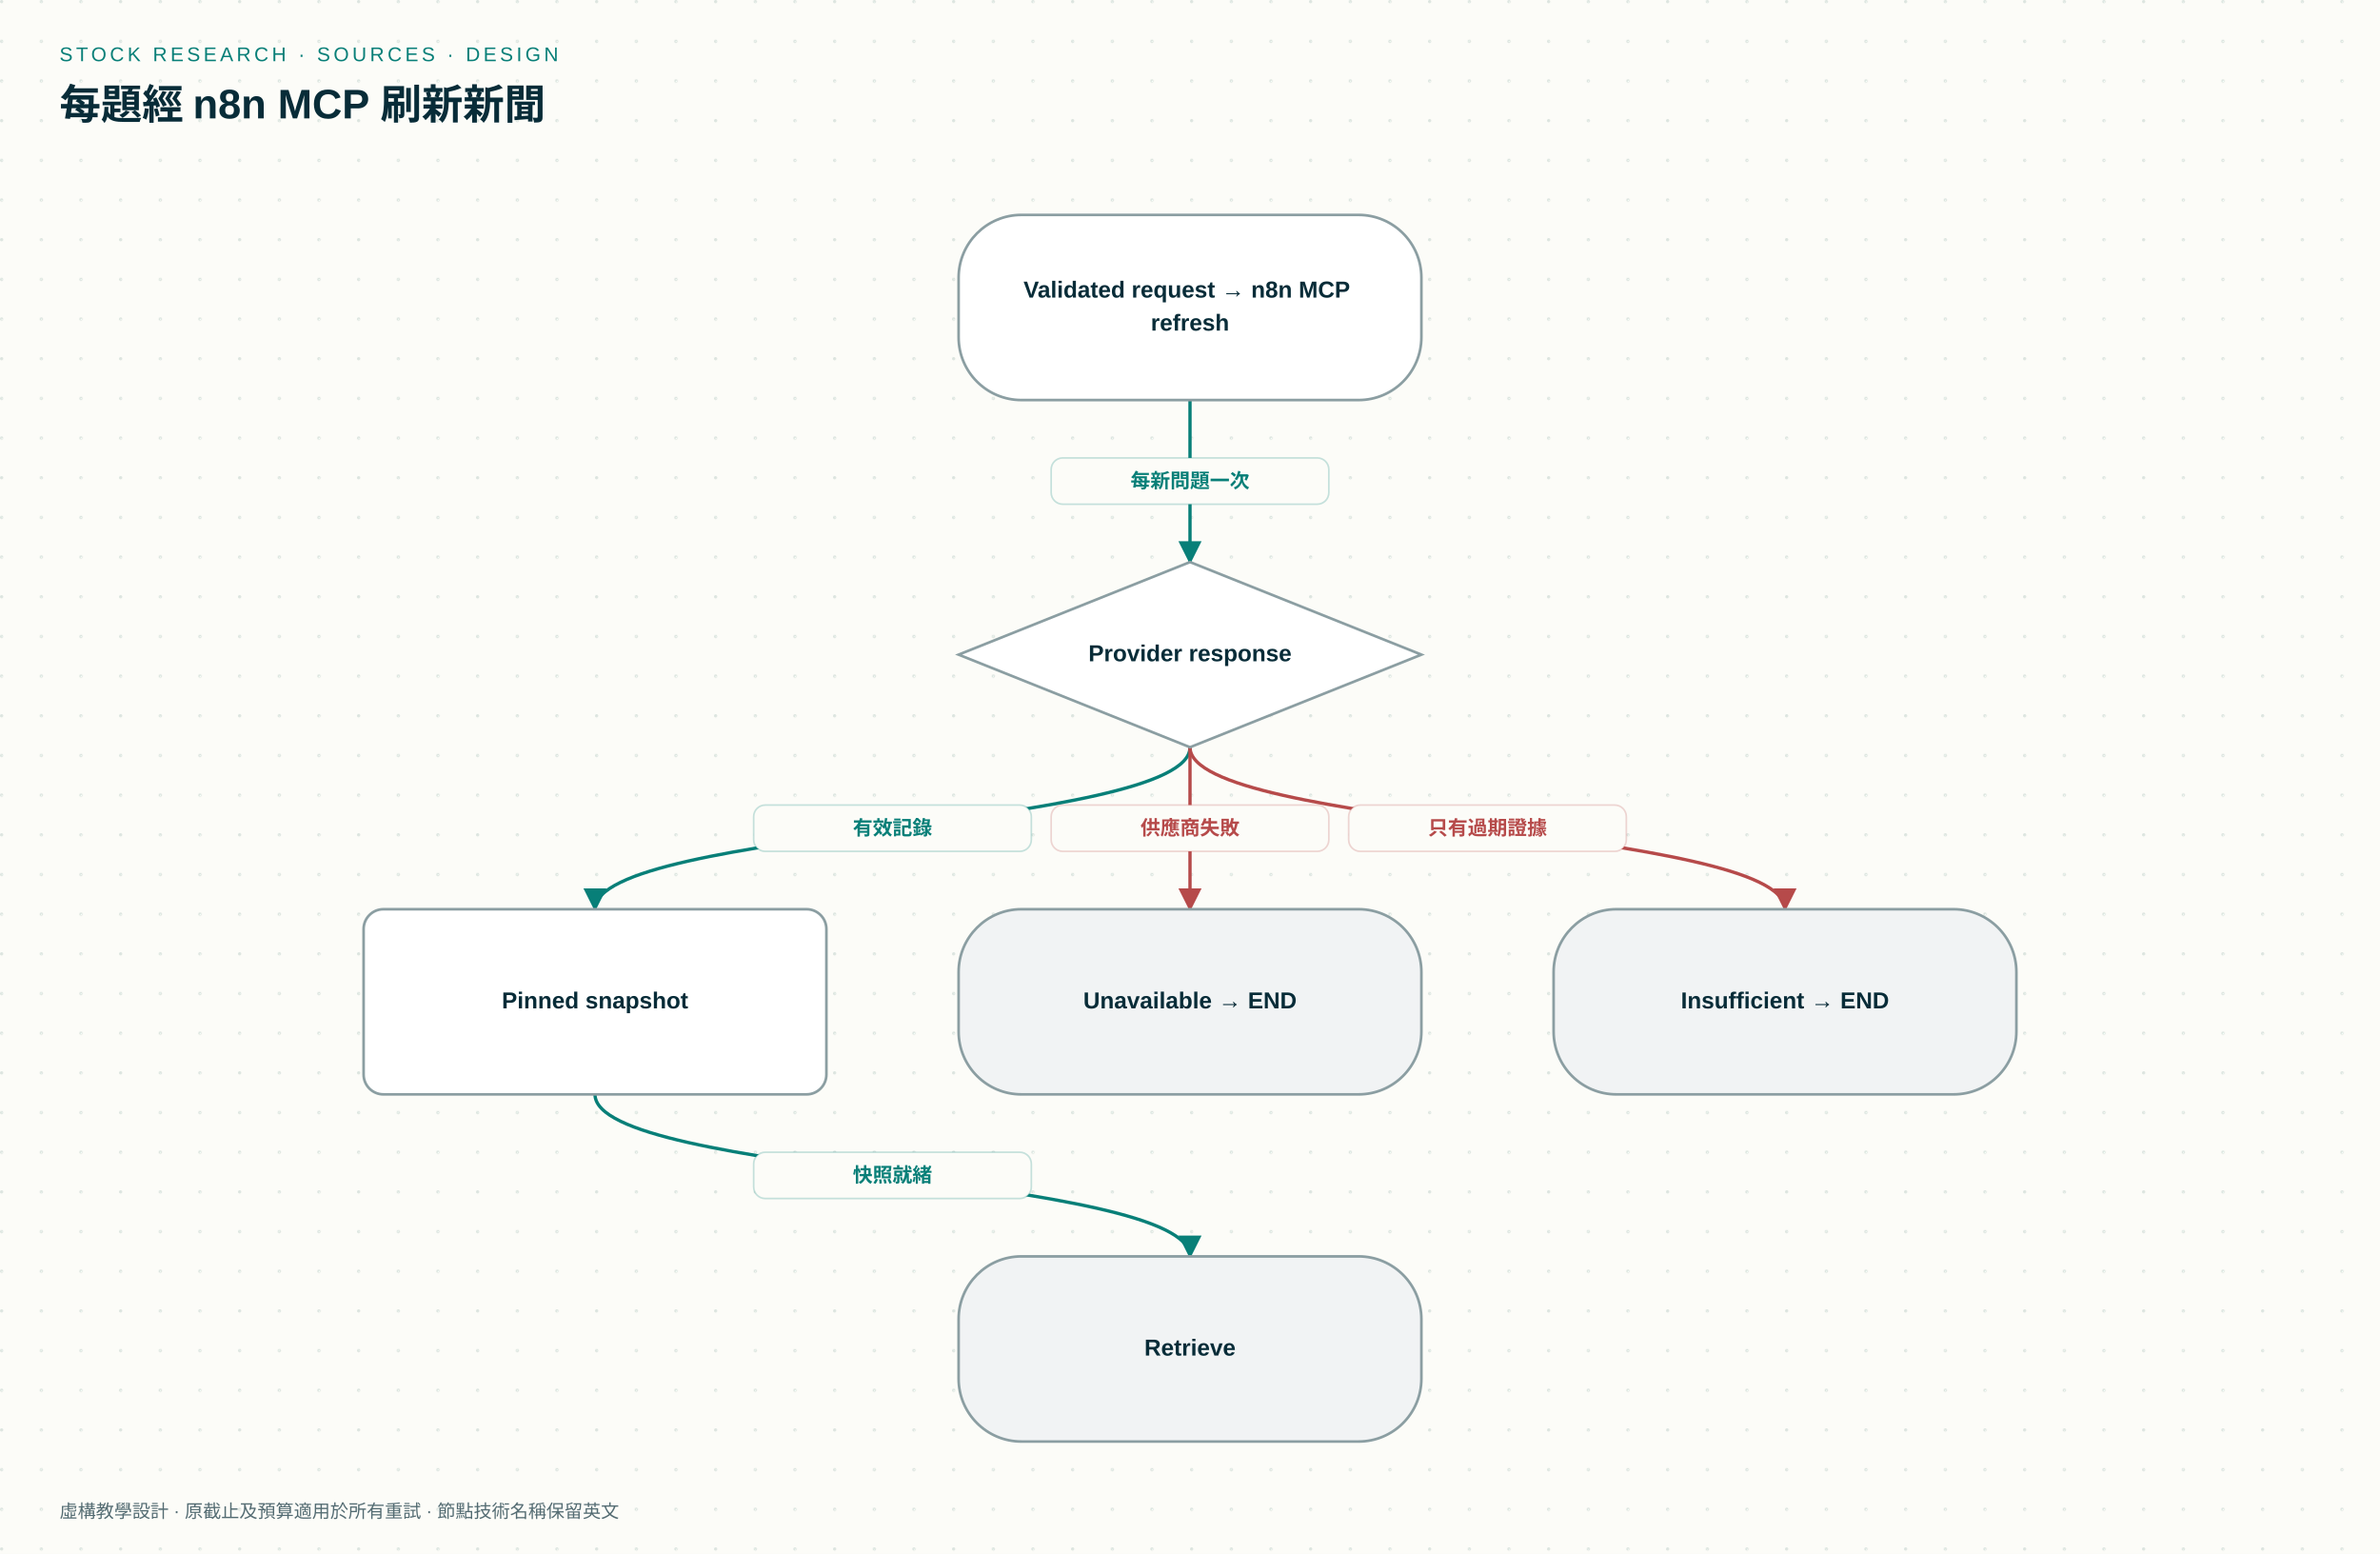
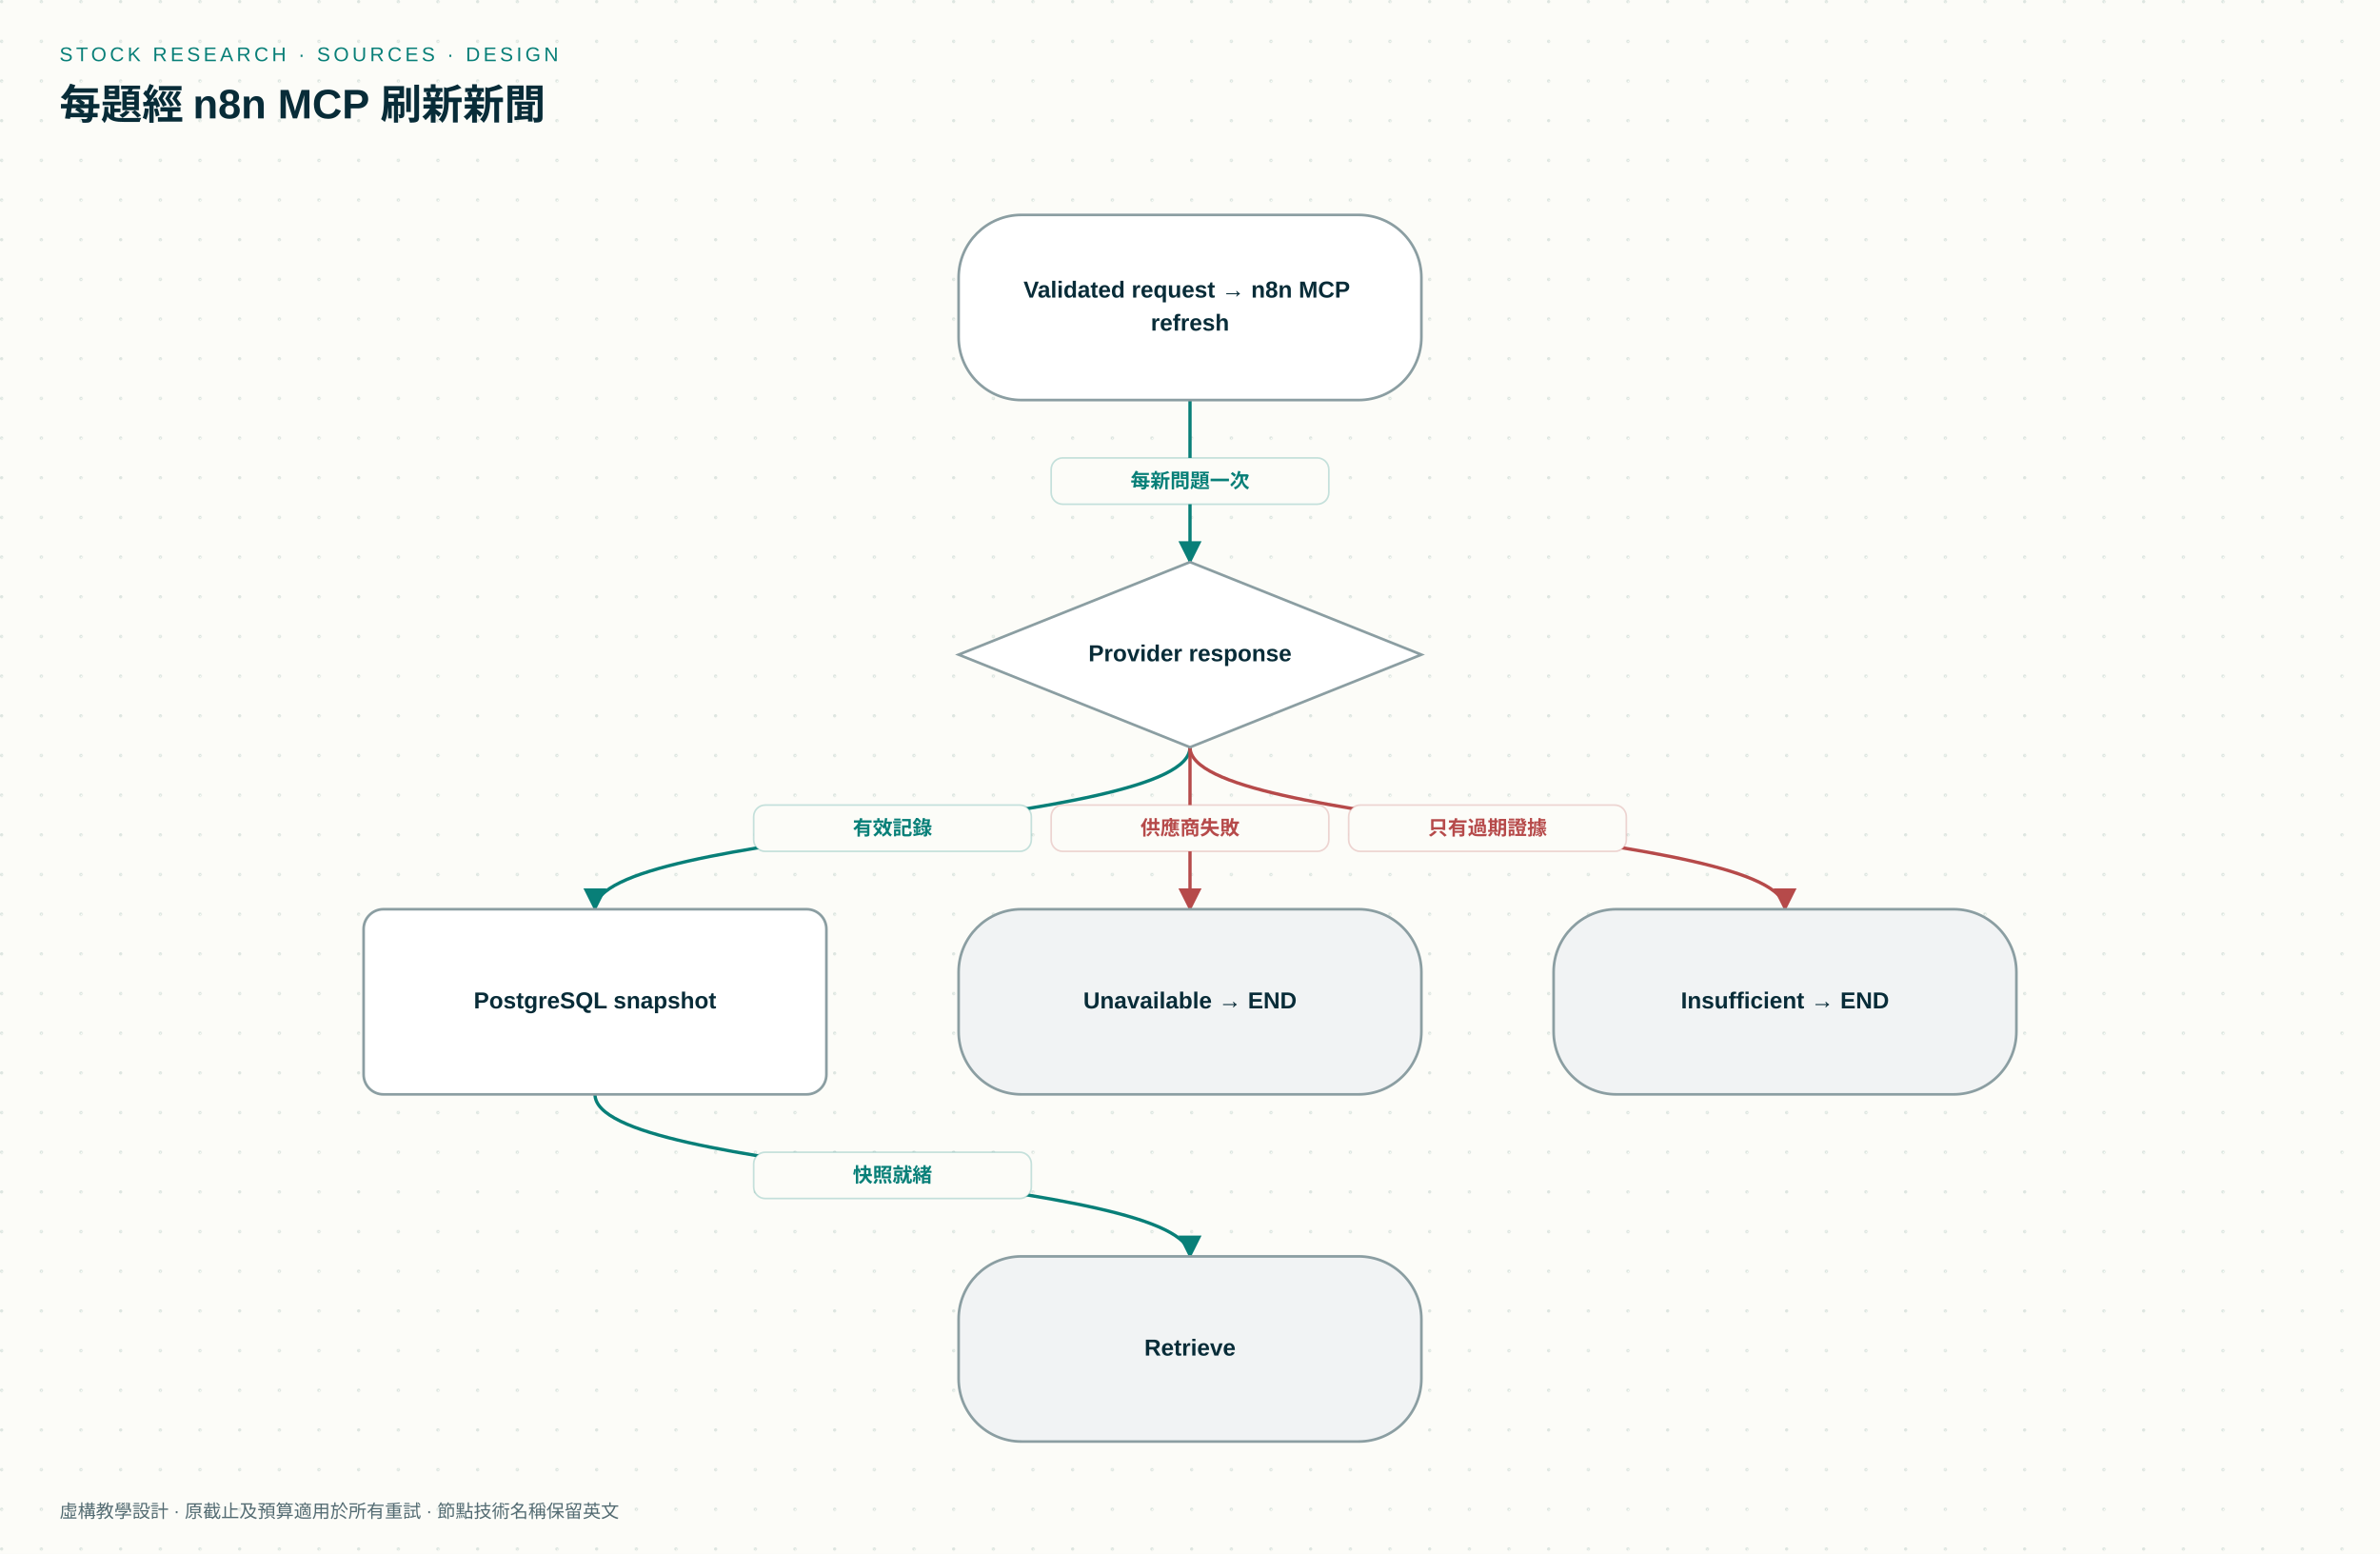
<svg xmlns="http://www.w3.org/2000/svg" viewBox="0 0 1440 940" width="1440" height="940" role="img" aria-label="每題經 n8n MCP 刷新新聞" style="font-family:Arial, &quot;Noto Sans TC&quot;, sans-serif;display:block;max-width:100%;height:auto">
  <defs>
    <pattern id="sources-zh-grid" width="24" height="24" patternUnits="userSpaceOnUse">
      <circle cx="1" cy="1" r="1" fill="#dce4df" />
    </pattern>
    <marker id="sources-zh-flow" viewBox="0 0 10 10" refX="9" refY="5" markerWidth="7" markerHeight="7" orient="auto-start-reverse">
      <path d="M 0 0 L 10 5 L 0 10 z" fill="#087f78" />
    </marker>
    <marker id="sources-zh-retry" viewBox="0 0 10 10" refX="9" refY="5" markerWidth="7" markerHeight="7" orient="auto-start-reverse">
      <path d="M 0 0 L 10 5 L 0 10 z" fill="#7251a1" />
    </marker>
    <marker id="sources-zh-fallback" viewBox="0 0 10 10" refX="9" refY="5" markerWidth="7" markerHeight="7" orient="auto-start-reverse">
      <path d="M 0 0 L 10 5 L 0 10 z" fill="#9b641b" />
    </marker>
    <marker id="sources-zh-stop" viewBox="0 0 10 10" refX="9" refY="5" markerWidth="7" markerHeight="7" orient="auto-start-reverse">
      <path d="M 0 0 L 10 5 L 0 10 z" fill="#b64a4a" />
    </marker>
  </defs>
  <rect width="1440" height="940" fill="#fcfcf8" />
  <rect width="1440" height="940" fill="url(#sources-zh-grid)" />
  <text x="36" y="37" fill="#087f78" font-size="12" letter-spacing="2">STOCK RESEARCH · SOURCES · DESIGN</text>
  <text x="36" y="72" fill="#082c38" font-size="25" font-weight="700">每題經 n8n MCP 刷新新聞</text>
  <g opacity="1">
    <path d="M 720 242 C 720 291, 720 291, 720 340" fill="none" stroke="#087f78" stroke-width="2" marker-end="url(#sources-zh-flow)" />
    <rect x="636" y="277" width="168" height="28" rx="7" fill="#fcfcf8" stroke="#087f78" stroke-opacity=".23" />
    <text x="720" text-anchor="middle" fill="#087f78" font-size="12" font-weight="600">
      <tspan x="720" y="295">每新問題一次</tspan>
    </text>
  </g>
  <g opacity="1">
    <path d="M 720 452 C 720 501, 360 501, 360 550" fill="none" stroke="#087f78" stroke-width="2" marker-end="url(#sources-zh-flow)" />
    <rect x="456" y="487" width="168" height="28" rx="7" fill="#fcfcf8" stroke="#087f78" stroke-opacity=".23" />
    <text x="540" text-anchor="middle" fill="#087f78" font-size="12" font-weight="600">
      <tspan x="540" y="505">有效記錄</tspan>
    </text>
  </g>
  <g opacity="1">
    <path d="M 720 452 C 720 501, 720 501, 720 550" fill="none" stroke="#b64a4a" stroke-width="2" marker-end="url(#sources-zh-stop)" />
    <rect x="636" y="487" width="168" height="28" rx="7" fill="#fcfcf8" stroke="#b64a4a" stroke-opacity=".23" />
    <text x="720" text-anchor="middle" fill="#b64a4a" font-size="12" font-weight="600">
      <tspan x="720" y="505">供應商失敗</tspan>
    </text>
  </g>
  <g opacity="1">
    <path d="M 720 452 C 720 501, 1080 501, 1080 550" fill="none" stroke="#b64a4a" stroke-width="2" marker-end="url(#sources-zh-stop)" />
    <rect x="816" y="487" width="168" height="28" rx="7" fill="#fcfcf8" stroke="#b64a4a" stroke-opacity=".23" />
    <text x="900" text-anchor="middle" fill="#b64a4a" font-size="12" font-weight="600">
      <tspan x="900" y="505">只有過期證據</tspan>
    </text>
  </g>
  <g opacity="1">
    <path d="M 360 662 C 360 711, 720 711, 720 760" fill="none" stroke="#087f78" stroke-width="2" marker-end="url(#sources-zh-flow)" />
    <rect x="456" y="697" width="168" height="28" rx="7" fill="#fcfcf8" stroke="#087f78" stroke-opacity=".23" />
    <text x="540" text-anchor="middle" fill="#087f78" font-size="12" font-weight="600">
      <tspan x="540" y="715">快照就緒</tspan>
    </text>
  </g>
  <g data-node-id="Validated request → n8n MCP refresh" aria-label="Validated request → n8n MCP refresh">
    <rect x="580" y="130" width="280" height="112" rx="38" fill="#fff" stroke="#8b9ea2" stroke-width="1.6" />
    <text x="720" text-anchor="middle" fill="#082c38" font-size="14" font-weight="600" pointer-events="none">
      <tspan x="720" y="180">Validated request → n8n MCP</tspan>
      <tspan x="720" y="200">refresh</tspan>
    </text>
  </g>
  <g data-node-id="Provider response" aria-label="Provider response">
    <polygon points="720,340 860,396 720,452 580,396" fill="#fff" stroke="#8b9ea2" stroke-width="1.6" />
    <text x="720" text-anchor="middle" fill="#082c38" font-size="14" font-weight="600" pointer-events="none">
      <tspan x="720" y="400">Provider response</tspan>
    </text>
  </g>
-   <g data-node-id="Pinned snapshot" aria-label="Pinned snapshot">
+   <g data-node-id="PostgreSQL snapshot" aria-label="PostgreSQL snapshot">
    <rect x="220" y="550" width="280" height="112" rx="12" fill="#fff" stroke="#8b9ea2" stroke-width="1.6" />
    <text x="360" text-anchor="middle" fill="#082c38" font-size="14" font-weight="600" pointer-events="none">
-       <tspan x="360" y="610">Pinned snapshot</tspan>
+       <tspan x="360" y="610">PostgreSQL snapshot</tspan>
    </text>
  </g>
  <g data-node-id="Unavailable → END" aria-label="Unavailable → END">
    <rect x="580" y="550" width="280" height="112" rx="38" fill="#f1f3f4" stroke="#8b9ea2" stroke-width="1.6" />
    <text x="720" text-anchor="middle" fill="#082c38" font-size="14" font-weight="600" pointer-events="none">
      <tspan x="720" y="610">Unavailable → END</tspan>
    </text>
  </g>
  <g data-node-id="Insufficient → END" aria-label="Insufficient → END">
    <rect x="940" y="550" width="280" height="112" rx="38" fill="#f1f3f4" stroke="#8b9ea2" stroke-width="1.6" />
    <text x="1080" text-anchor="middle" fill="#082c38" font-size="14" font-weight="600" pointer-events="none">
      <tspan x="1080" y="610">Insufficient → END</tspan>
    </text>
  </g>
  <g data-node-id="Retrieve" aria-label="Retrieve">
    <rect x="580" y="760" width="280" height="112" rx="38" fill="#f1f3f4" stroke="#8b9ea2" stroke-width="1.6" />
    <text x="720" text-anchor="middle" fill="#082c38" font-size="14" font-weight="600" pointer-events="none">
      <tspan x="720" y="820">Retrieve</tspan>
    </text>
  </g>
  <text x="36" y="918" font-size="11" fill="#536b72">虛構教學設計 · 原截止及預算適用於所有重試 · 節點技術名稱保留英文</text>
</svg>
